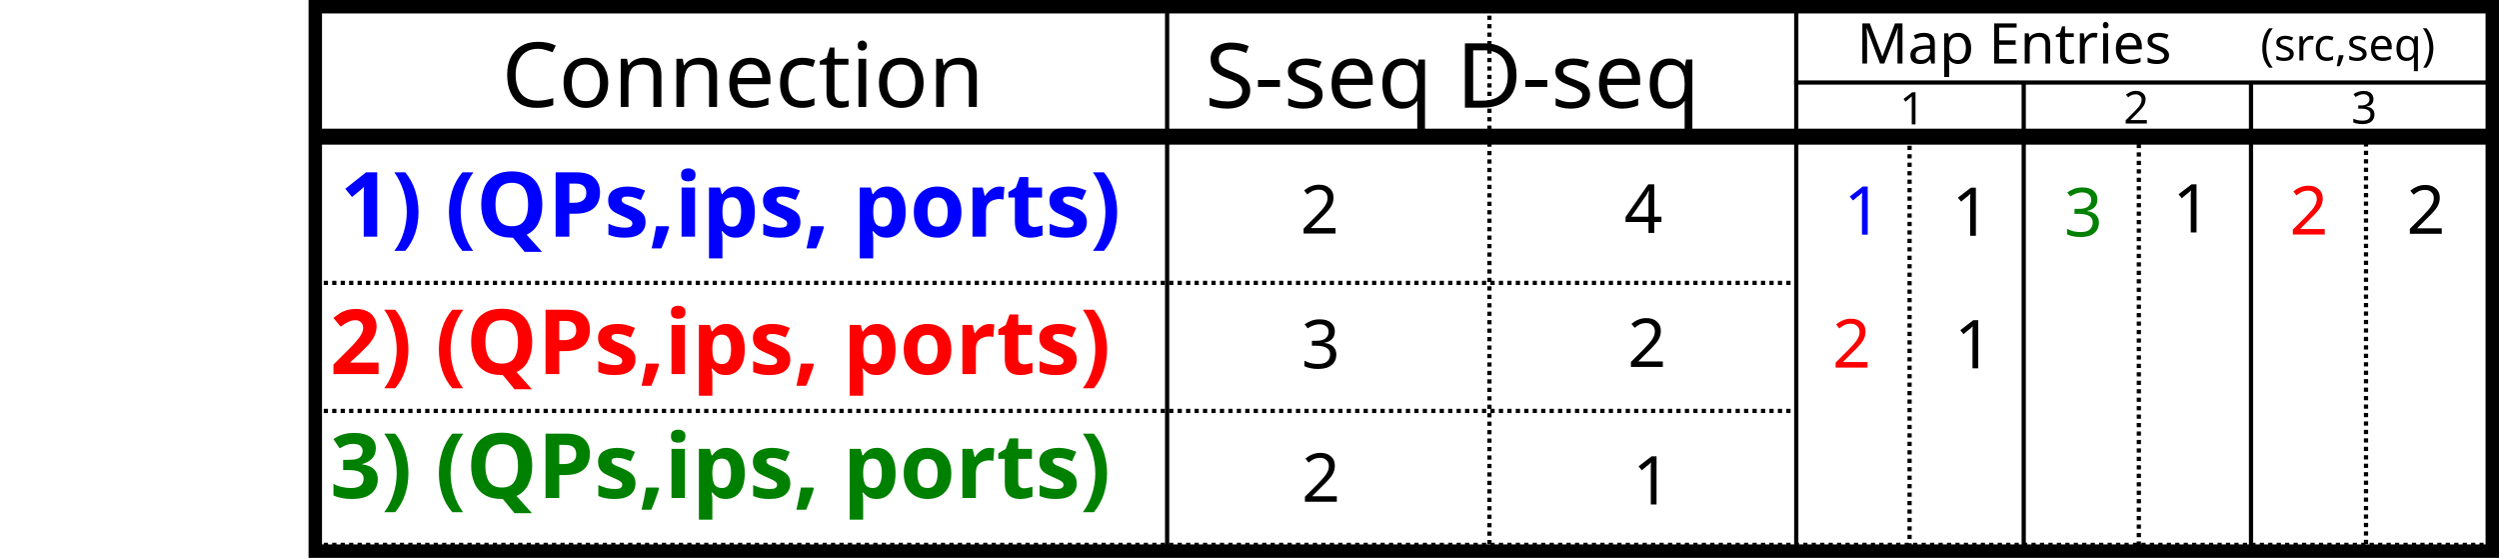
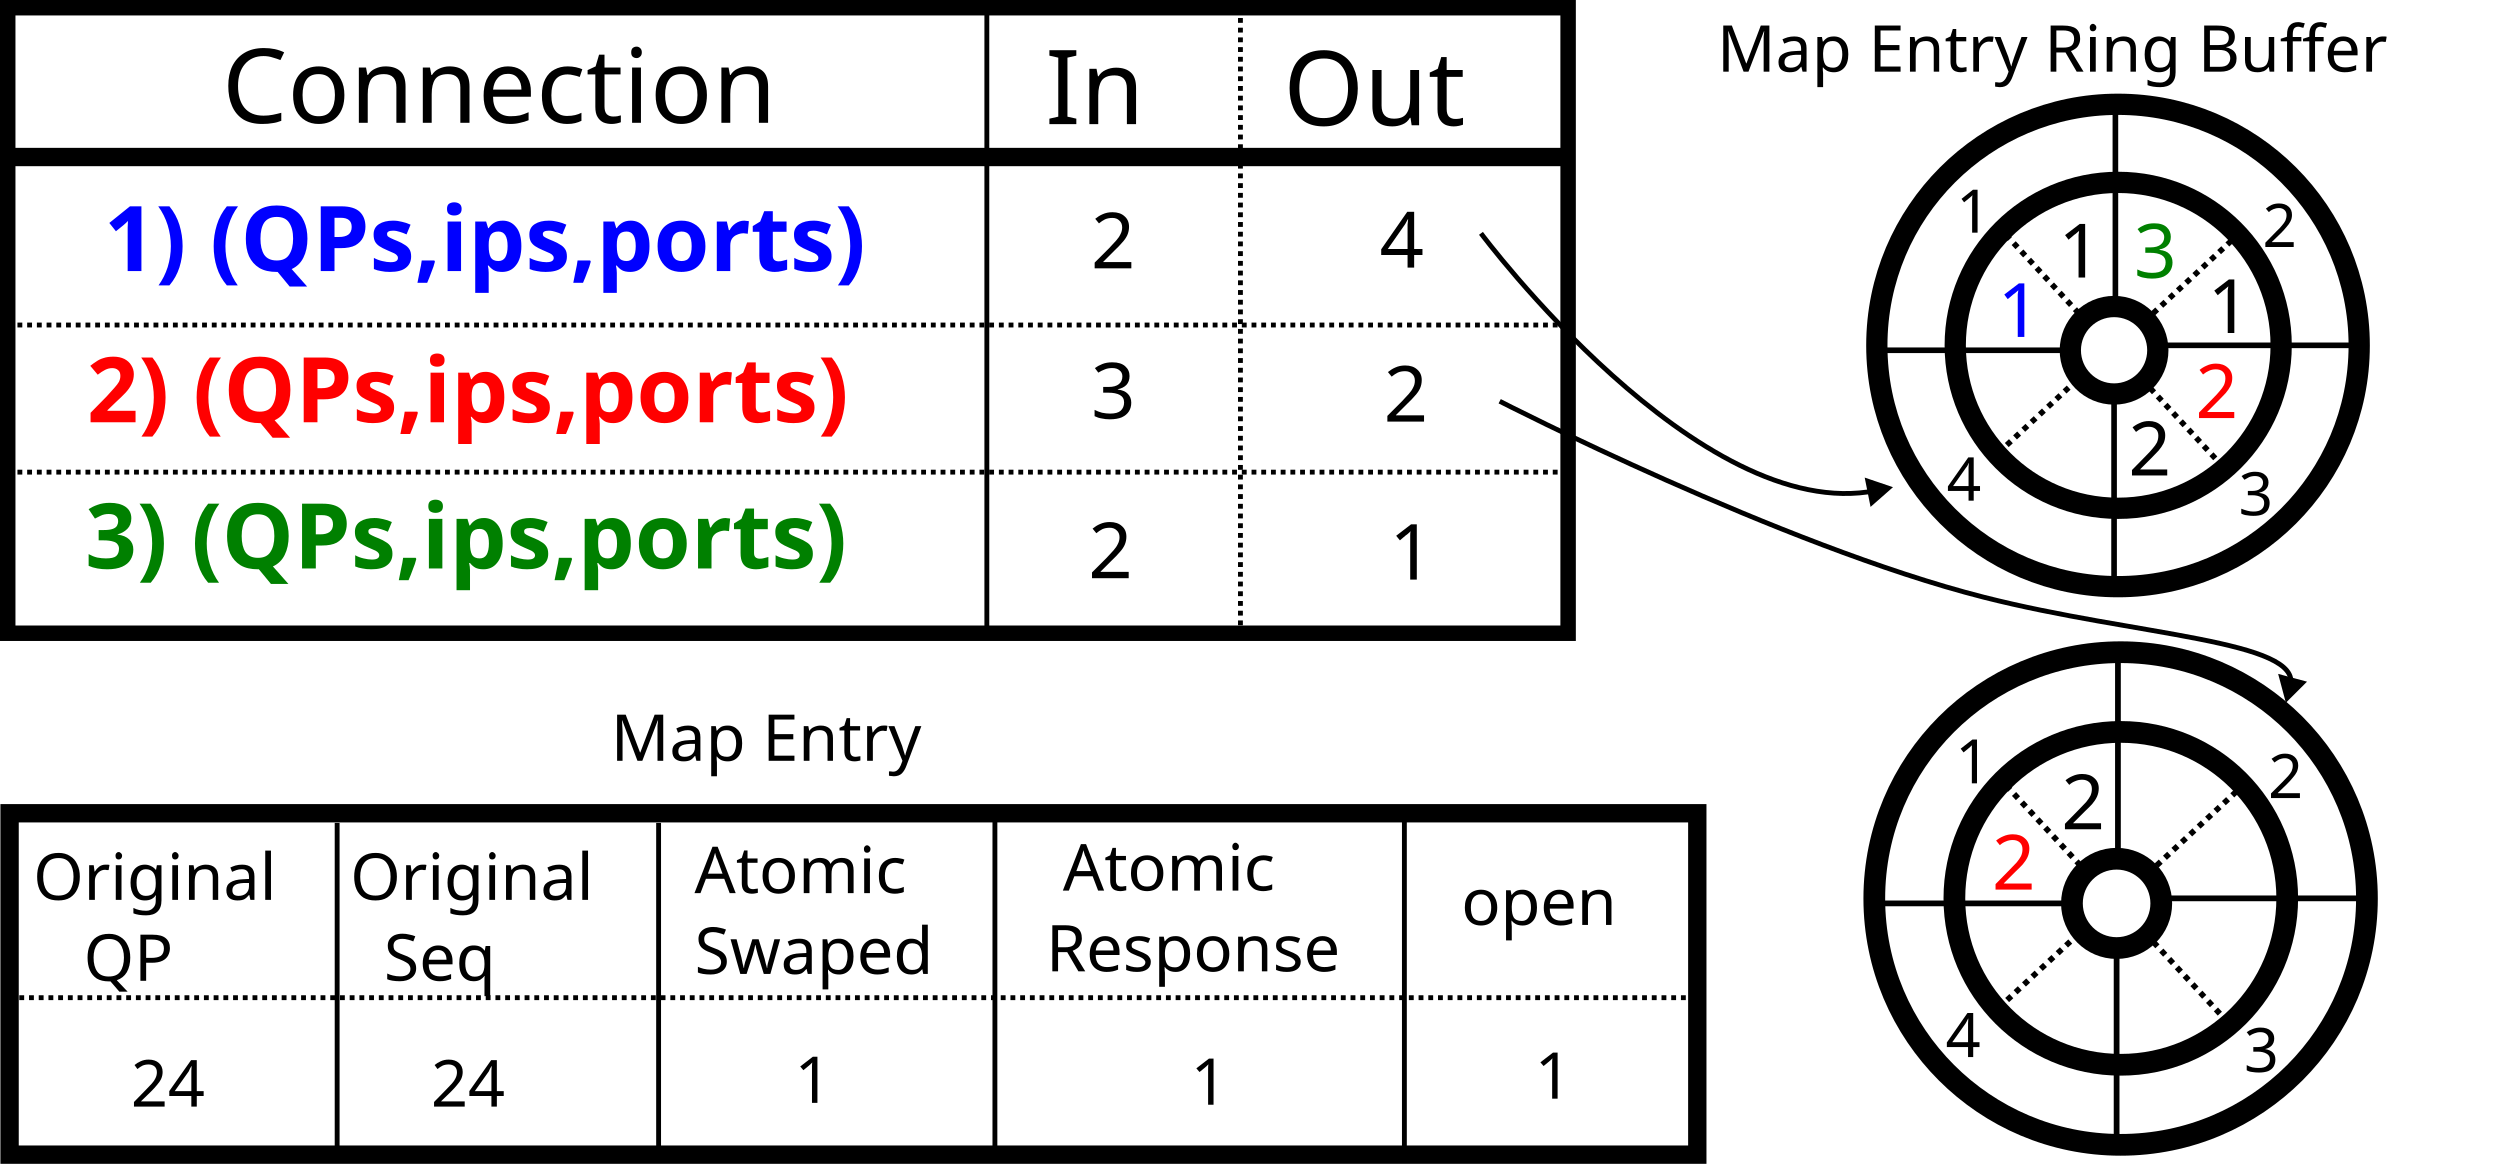
- <svg xmlns="http://www.w3.org/2000/svg" width="156.664mm" height="34.96mm" viewBox="0 0 156.664 34.96" version="1.1" id="svg4438">
-   <defs id="defs4435" />
-   <g id="layer1" transform="translate(-11.29499,-91.39477)">
-     <text xml:space="preserve" style="font-size:5.644px;line-height:1.25;font-family:Comfortaa;-inkscape-font-specification:Comfortaa;letter-spacing:0px;word-spacing:0.661px;stroke-width:0.265" x="32.614" y="106.229" id="text4719">
-       <tspan id="tspan4717" style="font-weight:bold;fill:#0000ff;stroke-width:0.265" x="32.614" y="106.229">1) (QPs,ips, ports) </tspan>
+ <svg xmlns="http://www.w3.org/2000/svg" width="136.356mm" height="63.477mm" viewBox="0 0 136.356 63.477" version="1.1" id="svg4438">
+   <defs id="defs4435">
+     <marker style="overflow:visible" id="TriangleStart" refX="0" refY="0" orient="auto-start-reverse" markerWidth="5.324" markerHeight="6.155" viewBox="0 0 5.324 6.155" preserveAspectRatio="xMidYMid">
+       <path transform="scale(0.5)" style="fill:context-stroke;fill-rule:evenodd;stroke:context-stroke;stroke-width:1pt" d="M 5.77,0 -2.88,5 V -5 Z" id="path135" />
+     </marker>
+     <marker style="overflow:visible" id="TriangleStart-7" refX="0" refY="0" orient="auto-start-reverse" markerWidth="5.324" markerHeight="6.155" viewBox="0 0 5.324 6.155" preserveAspectRatio="xMidYMid">
+       <path transform="scale(0.5)" style="fill:context-stroke;fill-rule:evenodd;stroke:context-stroke;stroke-width:1pt" d="M 5.77,0 -2.88,5 V -5 Z" id="path135-2" />
+     </marker>
+   </defs>
+   <g id="layer1" transform="translate(-30.63829,-91.39477)">
+     <text xml:space="preserve" style="font-size:4.939px;line-height:1.25;font-family:Comfortaa;-inkscape-font-specification:Comfortaa;letter-spacing:0px;word-spacing:0.661px;stroke-width:0.265" x="36.304" y="106.178" id="text4719">
+       <tspan id="tspan4717" style="font-weight:bold;font-size:4.939px;fill:#0000ff;stroke-width:0.265" x="36.304" y="106.178">1) (QPs,ips,ports) </tspan>
    </text>
-     <text xml:space="preserve" style="font-size:5.644px;line-height:1.25;font-family:Comfortaa;-inkscape-font-specification:Comfortaa;letter-spacing:0px;word-spacing:0.661px;stroke-width:0.265" x="31.979" y="114.833" id="text4719-7">
-       <tspan id="tspan4717-5" style="font-weight:bold;fill:#ff0000;stroke-width:0.265" x="31.979" y="114.833">2) (QPs,ips, ports) </tspan>
+     <text xml:space="preserve" style="font-size:4.939px;line-height:1.25;font-family:Comfortaa;-inkscape-font-specification:Comfortaa;letter-spacing:0px;word-spacing:0.661px;stroke-width:0.265" x="35.375" y="114.424" id="text4719-7">
+       <tspan id="tspan4717-5" style="font-weight:bold;font-size:4.939px;fill:#ff0000;stroke-width:0.265" x="35.375" y="114.424">2) (QPs,ips,ports) </tspan>
    </text>
-     <text xml:space="preserve" style="font-size:5.644px;line-height:1.25;font-family:Comfortaa;-inkscape-font-specification:Comfortaa;letter-spacing:0px;word-spacing:0.661px;stroke-width:0.265" x="31.979" y="122.604" id="text4719-7-3">
-       <tspan id="tspan4717-5-5" style="font-weight:bold;fill:#008000;stroke-width:0.265" x="31.979" y="122.604">3) (QPs,ips, ports) </tspan>
+     <text xml:space="preserve" style="font-size:4.939px;line-height:1.25;font-family:Comfortaa;-inkscape-font-specification:Comfortaa;letter-spacing:0px;word-spacing:0.661px;stroke-width:0.265" x="35.285" y="122.399" id="text4719-7-3">
+       <tspan id="tspan4717-5-5" style="font-weight:bold;font-size:4.939px;fill:#008000;stroke-width:0.265" x="35.285" y="122.399">3) (QPs,ips,ports) </tspan>
    </text>
    <text xml:space="preserve" style="font-size:5.644px;line-height:1.25;font-family:Comfortaa;-inkscape-font-specification:Comfortaa;letter-spacing:0px;word-spacing:0.661px;stroke-width:0.265" x="42.747" y="98.097" id="text4723-4">
      <tspan id="tspan4721-5" style="stroke-width:0.265" x="42.747" y="98.097">Connection</tspan>
    </text>
-     <text xml:space="preserve" style="font-size:5.644px;line-height:1.25;font-family:Comfortaa;-inkscape-font-specification:Comfortaa;letter-spacing:0px;word-spacing:0.661px;stroke-width:0.265" x="86.842" y="98.138" id="text4727">
-       <tspan id="tspan4725" style="stroke-width:0.265" x="86.842" y="98.138">S-seq D-seq</tspan>
+     <text xml:space="preserve" style="font-size:5.644px;line-height:1.25;font-family:Comfortaa;-inkscape-font-specification:Comfortaa;letter-spacing:0px;word-spacing:0.661px;stroke-width:0.265" x="86.187" y="98.163" id="text4727">
+       <tspan id="tspan4725" style="stroke-width:0.265" x="86.187" y="98.163"> In</tspan>
    </text>
-     <text xml:space="preserve" style="font-size:3.528px;line-height:1.25;font-family:Comfortaa;-inkscape-font-specification:Comfortaa;letter-spacing:0px;word-spacing:0.661px;stroke-width:0.265" x="127.705" y="95.376" id="text4731">
-       <tspan id="tspan4729" style="font-size:3.528px;stroke-width:0.265" x="127.705" y="95.376">Map Entries</tspan>
+     <text xml:space="preserve" style="font-size:5.644px;line-height:1.25;font-family:Comfortaa;-inkscape-font-specification:Comfortaa;letter-spacing:0px;word-spacing:0.661px;stroke-width:0.265" x="100.634" y="98.225" id="text4727-6">
+       <tspan id="tspan4725-1" style="stroke-width:0.265" x="100.634" y="98.225">Out</tspan>
    </text>
-     <text xml:space="preserve" style="font-size:4.233px;line-height:1.25;font-family:Comfortaa;-inkscape-font-specification:Comfortaa;letter-spacing:0px;word-spacing:0.661px;stroke-width:0.265" x="92.816" y="106.034" id="text4836-0">
-       <tspan id="tspan4834-6" style="font-size:4.233px;stroke-width:0.265" x="92.816" y="106.034">2</tspan>
+     <text xml:space="preserve" style="font-size:4.233px;line-height:1.25;font-family:Comfortaa;-inkscape-font-specification:Comfortaa;letter-spacing:0px;word-spacing:0.661px;stroke-width:0.265" x="90.142" y="106.034" id="text4836-0">
+       <tspan id="tspan4834-6" style="font-size:4.233px;stroke-width:0.265" x="90.142" y="106.034">2</tspan>
    </text>
-     <text xml:space="preserve" style="font-size:4.233px;line-height:1.25;font-family:Comfortaa;-inkscape-font-specification:Comfortaa;letter-spacing:0px;word-spacing:0.661px;stroke-width:0.265" x="92.9" y="122.839" id="text4836-0-7">
-       <tspan id="tspan4834-6-1" style="font-size:4.233px;stroke-width:0.265" x="92.9" y="122.839">2</tspan>
+     <text xml:space="preserve" style="font-size:4.233px;line-height:1.25;font-family:Comfortaa;-inkscape-font-specification:Comfortaa;letter-spacing:0px;word-spacing:0.661px;stroke-width:0.265" x="89.997" y="122.931" id="text4836-0-7">
+       <tspan id="tspan4834-6-1" style="font-size:4.233px;stroke-width:0.265" x="89.997" y="122.931">2</tspan>
    </text>
-     <text xml:space="preserve" style="font-size:4.233px;line-height:1.25;font-family:Comfortaa;-inkscape-font-specification:Comfortaa;letter-spacing:0px;word-spacing:0.661px;stroke-width:0.265" x="113.645" y="123.01" id="text4836-0-7-7">
-       <tspan id="tspan4834-6-1-2" style="font-size:4.233px;stroke-width:0.265" x="113.645" y="123.01">1</tspan>
+     <text xml:space="preserve" style="font-size:4.233px;line-height:1.25;font-family:Comfortaa;-inkscape-font-specification:Comfortaa;letter-spacing:0px;word-spacing:0.661px;stroke-width:0.265" x="106.413" y="123.01" id="text4836-0-7-7">
+       <tspan id="tspan4834-6-1-2" style="font-size:4.233px;stroke-width:0.265" x="106.413" y="123.01">1</tspan>
    </text>
-     <text xml:space="preserve" style="font-size:4.233px;line-height:1.25;font-family:Comfortaa;-inkscape-font-specification:Comfortaa;letter-spacing:0px;word-spacing:0.661px;stroke-width:0.265" x="92.881" y="114.469" id="text4836-0-5">
-       <tspan id="tspan4834-6-0" style="font-size:4.233px;stroke-width:0.265" x="92.881" y="114.469">3</tspan>
+     <text xml:space="preserve" style="font-size:4.233px;line-height:1.25;font-family:Comfortaa;-inkscape-font-specification:Comfortaa;letter-spacing:0px;word-spacing:0.661px;stroke-width:0.265" x="90.151" y="114.221" id="text4836-0-5">
+       <tspan id="tspan4834-6-0" style="font-size:4.233px;stroke-width:0.265" x="90.151" y="114.221">3</tspan>
    </text>
-     <text xml:space="preserve" style="font-size:4.233px;line-height:1.25;font-family:Comfortaa;-inkscape-font-specification:Comfortaa;letter-spacing:0px;word-spacing:0.661px;stroke-width:0.265" x="113.337" y="114.394" id="text4836-0-5-4">
-       <tspan id="tspan4834-6-0-8" style="font-size:4.233px;stroke-width:0.265" x="113.337" y="114.394">2</tspan>
+     <text xml:space="preserve" style="font-size:4.233px;line-height:1.25;font-family:Comfortaa;-inkscape-font-specification:Comfortaa;letter-spacing:0px;word-spacing:0.661px;stroke-width:0.265" x="106.106" y="114.394" id="text4836-0-5-4">
+       <tspan id="tspan4834-6-0-8" style="font-size:4.233px;stroke-width:0.265" x="106.106" y="114.394">2</tspan>
    </text>
-     <text xml:space="preserve" style="font-size:4.233px;line-height:1.25;font-family:Comfortaa;-inkscape-font-specification:Comfortaa;letter-spacing:0px;word-spacing:0.661px;stroke-width:0.265" x="126.881" y="106.098" id="text4836-0-6">
-       <tspan id="tspan4834-6-8" style="font-size:4.233px;fill:#0000ff;stroke-width:0.265" x="126.881" y="106.098">1</tspan>
+     <text xml:space="preserve" style="font-size:4.233px;line-height:1.25;font-family:Comfortaa;-inkscape-font-specification:Comfortaa;letter-spacing:0px;word-spacing:0.661px;stroke-width:0.265" x="105.88" y="105.989" id="text4873">
+       <tspan id="tspan4871" style="font-size:4.233px;stroke-width:0.265" x="105.88" y="105.989">4</tspan>
    </text>
-     <text xml:space="preserve" style="font-size:4.233px;line-height:1.25;font-family:Comfortaa;-inkscape-font-specification:Comfortaa;letter-spacing:0px;word-spacing:0.661px;stroke-width:0.265" x="133.665" y="106.168" id="text4836-0-6-8">
-       <tspan id="tspan4834-6-8-4" style="font-size:4.233px;stroke-width:0.265" x="133.665" y="106.168">1</tspan>
+     <rect style="fill:none;fill-opacity:0.302;stroke:#000000;stroke-width:0.843;stroke-dasharray:none;stroke-dashoffset:0" id="rect5267" width="85.107" height="34.117" x="31.06" y="91.816" />
+     <path style="fill:none;stroke:#000000;stroke-width:1;stroke-linecap:butt;stroke-linejoin:miter;stroke-dasharray:none;stroke-opacity:1" d="M 31.06,99.959 H 116.075" id="path5269" />
+     <path style="fill:none;stroke:#000000;stroke-width:0.265px;stroke-linecap:butt;stroke-linejoin:miter;stroke-opacity:1" d="M 84.463,91.845 V 125.907" id="path5273" />
+     <path style="fill:none;stroke:#000000;stroke-width:0.265px;stroke-linecap:butt;stroke-linejoin:miter;stroke-opacity:1" d="M 116.041,91.845 V 125.998" id="path5275" />
+     <path style="fill:none;stroke:#000000;stroke-width:0.265px;stroke-linecap:butt;stroke-linejoin:miter;stroke-dasharray:0.265, 0.265;stroke-dashoffset:0;stroke-opacity:1" d="M 98.295,91.845 V 125.949" id="path5277" />
+     <text xml:space="preserve" style="font-size:3.274px;line-height:1.25;font-family:Comfortaa;-inkscape-font-specification:Comfortaa;letter-spacing:0px;word-spacing:0.767px;stroke-width:0.307" x="137.328" y="104.087" id="text5378-6">
+       <tspan id="tspan5376-0" style="font-size:3.274px;stroke-width:0.307" x="137.328" y="104.087">1</tspan>
    </text>
-     <text xml:space="preserve" style="font-size:4.233px;line-height:1.25;font-family:Comfortaa;-inkscape-font-specification:Comfortaa;letter-spacing:0px;word-spacing:0.661px;stroke-width:0.265" x="133.814" y="114.474" id="text4836-0-6-8-4">
-       <tspan id="tspan4834-6-8-4-9" style="font-size:4.233px;stroke-width:0.265" x="133.814" y="114.474">1</tspan>
+     <text xml:space="preserve" style="font-size:3.274px;line-height:1.25;font-family:Comfortaa;-inkscape-font-specification:Comfortaa;letter-spacing:0px;word-spacing:0.767px;stroke-width:0.307" x="152.741" y="119.501" id="text5378-5-6">
+       <tspan id="tspan5376-4-2" style="font-size:3.274px;stroke-width:0.307" x="152.741" y="119.501">3</tspan>
    </text>
-     <text xml:space="preserve" style="font-size:4.233px;line-height:1.25;font-family:Comfortaa;-inkscape-font-specification:Comfortaa;letter-spacing:0px;word-spacing:0.661px;stroke-width:0.265" x="140.693" y="106.204" id="text4836-0-6-8-3">
-       <tspan id="tspan4834-6-8-4-1" style="font-size:4.233px;fill:#008000;stroke-width:0.265" x="140.693" y="106.204">3</tspan>
+     <text xml:space="preserve" style="font-size:3.274px;line-height:1.25;font-family:Comfortaa;-inkscape-font-specification:Comfortaa;letter-spacing:0px;word-spacing:0.767px;stroke-width:0.307" x="136.82" y="118.704" id="text5378-5-6-8">
+       <tspan id="tspan5376-4-2-9" style="font-size:3.274px;stroke-width:0.307" x="136.82" y="118.704">4</tspan>
    </text>
-     <text xml:space="preserve" style="font-size:4.233px;line-height:1.25;font-family:Comfortaa;-inkscape-font-specification:Comfortaa;letter-spacing:0px;word-spacing:0.661px;stroke-width:0.265" x="147.498" y="105.964" id="text4836-0-6-8-3-4">
-       <tspan id="tspan4834-6-8-4-1-9" style="font-size:4.233px;stroke-width:0.265" x="147.498" y="105.964">1</tspan>
-     </text>
-     <text xml:space="preserve" style="font-size:4.233px;line-height:1.25;font-family:Comfortaa;-inkscape-font-specification:Comfortaa;letter-spacing:0px;word-spacing:0.661px;stroke-width:0.265" x="154.831" y="106.096" id="text4836-0-6-8-3-4-2">
-       <tspan id="tspan4834-6-8-4-1-9-0" style="font-size:4.233px;fill:#ff0000;stroke-width:0.265" x="154.831" y="106.096">2</tspan>
-     </text>
-     <text xml:space="preserve" style="font-size:4.233px;line-height:1.25;font-family:Comfortaa;-inkscape-font-specification:Comfortaa;letter-spacing:0px;word-spacing:0.661px;stroke-width:0.265" x="126.169" y="114.426" id="text4836-0-6-8-3-4-2-9">
-       <tspan id="tspan4834-6-8-4-1-9-0-2" style="font-size:4.233px;fill:#ff0000;stroke-width:0.265" x="126.169" y="114.426">2</tspan>
-     </text>
-     <text xml:space="preserve" style="font-size:4.233px;line-height:1.25;font-family:Comfortaa;-inkscape-font-specification:Comfortaa;letter-spacing:0px;word-spacing:0.661px;stroke-width:0.265" x="162.167" y="106.043" id="text4836-0-6-8-3-4-2-6">
-       <tspan id="tspan4834-6-8-4-1-9-0-8" style="font-size:4.233px;stroke-width:0.265" x="162.167" y="106.043">2</tspan>
-     </text>
-     <text xml:space="preserve" style="font-size:4.233px;line-height:1.25;font-family:Comfortaa;-inkscape-font-specification:Comfortaa;letter-spacing:0px;word-spacing:0.661px;stroke-width:0.265" x="113.111" y="105.989" id="text4873">
-       <tspan id="tspan4871" style="font-size:4.233px;stroke-width:0.265" x="113.111" y="105.989">4</tspan>
-     </text>
-     <rect style="fill:none;fill-opacity:0.302;stroke:#000000;stroke-width:0.843;stroke-dasharray:none;stroke-dashoffset:0" id="rect5267" width="136.478" height="34.117" x="31.06" y="91.816" />
-     <path style="fill:none;stroke:#000000;stroke-width:1;stroke-linecap:butt;stroke-linejoin:miter;stroke-dasharray:none;stroke-opacity:1" d="m 31.06,99.959 136.486,0" id="path5269" />
-     <path style="fill:none;stroke:#000000;stroke-width:0.265px;stroke-linecap:butt;stroke-linejoin:miter;stroke-opacity:1" d="M 84.463,91.845 V 125.907" id="path5273" />
-     <path style="fill:none;stroke:#000000;stroke-width:0.265px;stroke-linecap:butt;stroke-linejoin:miter;stroke-opacity:1" d="M 123.904,91.845 V 125.998" id="path5275" />
-     <path style="fill:none;stroke:#000000;stroke-width:0.265px;stroke-linecap:butt;stroke-linejoin:miter;stroke-dasharray:0.265, 0.265;stroke-dashoffset:0;stroke-opacity:1" d="M 104.668,91.845 V 125.949" id="path5277" />
-     <path style="fill:none;stroke:#000000;stroke-width:0.265px;stroke-linecap:butt;stroke-linejoin:miter;stroke-opacity:1" d="m 123.772,96.566 h 43.661" id="path5279" />
-     <path style="fill:none;stroke:#000000;stroke-width:0.265px;stroke-linecap:butt;stroke-linejoin:miter;stroke-opacity:1" d="M 138.163,96.566 V 125.597" id="path5281" />
-     <path style="fill:none;stroke:#000000;stroke-width:0.265px;stroke-linecap:butt;stroke-linejoin:miter;stroke-dasharray:0.265, 0.265;stroke-dashoffset:0;stroke-opacity:1" d="M 131.007,99.999 V 125.84" id="path5281-7" />
-     <path style="fill:none;stroke:#000000;stroke-width:0.265px;stroke-linecap:butt;stroke-linejoin:miter;stroke-dasharray:0.265, 0.265;stroke-dashoffset:0;stroke-opacity:1" d="M 145.38,99.882 V 125.973" id="path5281-7-4" />
-     <path style="fill:none;stroke:#000000;stroke-width:0.265px;stroke-linecap:butt;stroke-linejoin:miter;stroke-dasharray:0.265, 0.265;stroke-dashoffset:0;stroke-opacity:1" d="M 159.622,99.783 V 125.891" id="path5281-7-4-5" />
-     <path style="fill:none;stroke:#000000;stroke-width:0.265px;stroke-linecap:butt;stroke-linejoin:miter;stroke-opacity:1" d="M 152.413,96.566 V 125.711" id="path5281-2" />
-     <path style="fill:none;stroke:#000000;stroke-width:0.265px;stroke-linecap:butt;stroke-linejoin:miter;stroke-opacity:1" d="M 167.393,96.566 V 125.923" id="path5281-0-1" />
-     <text xml:space="preserve" style="font-size:2.822px;line-height:1.25;font-family:Comfortaa;-inkscape-font-specification:Comfortaa;letter-spacing:0px;word-spacing:0.661px;stroke-width:0.265" x="130.377" y="99.192" id="text5378">
-       <tspan id="tspan5376" style="font-size:2.822px;stroke-width:0.265" x="130.377" y="99.192">1</tspan>
-     </text>
-     <text xml:space="preserve" style="font-size:2.822px;line-height:1.25;font-family:Comfortaa;-inkscape-font-specification:Comfortaa;letter-spacing:0px;word-spacing:0.661px;stroke-width:0.265" x="144.415" y="99.137" id="text5378-5">
-       <tspan id="tspan5376-4" style="font-size:2.822px;stroke-width:0.265" x="144.415" y="99.137">2</tspan>
-     </text>
-     <text xml:space="preserve" style="font-size:2.822px;line-height:1.25;font-family:Comfortaa;-inkscape-font-specification:Comfortaa;letter-spacing:0px;word-spacing:0.661px;stroke-width:0.265" x="158.698" y="99.142" id="text5378-5-7">
-       <tspan id="tspan5376-4-6" style="font-size:2.822px;stroke-width:0.265" x="158.698" y="99.142">3</tspan>
+     <text xml:space="preserve" style="font-size:3.274px;line-height:1.25;font-family:Comfortaa;-inkscape-font-specification:Comfortaa;letter-spacing:0px;word-spacing:0.767px;stroke-width:0.307" x="154.04" y="104.869" id="text5378-5-6-2">
+       <tspan id="tspan5376-4-2-2" style="font-size:3.274px;stroke-width:0.307" x="154.04" y="104.869">2</tspan>
    </text>
    <text xml:space="preserve" style="font-size:3.528px;line-height:1.25;font-family:Comfortaa;-inkscape-font-specification:Comfortaa;letter-spacing:0px;word-spacing:0.661px;stroke-width:0.265" x="144.243" y="98.631" id="text5415">
      <tspan id="tspan5413" style="stroke-width:0.265" x="144.243" y="98.631" />
    </text>
-     <path style="fill:none;stroke:#000000;stroke-width:0.265px;stroke-linecap:butt;stroke-linejoin:miter;stroke-dasharray:0.265, 0.265;stroke-dashoffset:0;stroke-opacity:1" d="m 31.06,109.122 92.844,0" id="path5599" />
-     <path style="fill:none;stroke:#000000;stroke-width:0.265px;stroke-linecap:butt;stroke-linejoin:miter;stroke-dasharray:0.265, 0.265;stroke-dashoffset:0;stroke-opacity:1" d="m 31.06,117.146 92.844,0" id="path5599-2" />
-     <path style="fill:none;stroke:#000000;stroke-width:0.265px;stroke-linecap:butt;stroke-linejoin:miter;stroke-dasharray:0.265, 0.265;stroke-dashoffset:0;stroke-opacity:1" d="M 31.06,125.539 H 166.994" id="path5599-2-5" />
-     <text xml:space="preserve" style="font-size:2.822px;line-height:1.25;font-family:Comfortaa;-inkscape-font-specification:Comfortaa;letter-spacing:0px;word-spacing:0.661px;stroke-width:0.265" x="153.012" y="95.185" id="text6218">
-       <tspan id="tspan6216" style="font-size:2.822px;stroke-width:0.265" x="153.012" y="95.185">(src,seq)</tspan>
+     <path style="fill:none;stroke:#000000;stroke-width:0.265px;stroke-linecap:butt;stroke-linejoin:miter;stroke-dasharray:0.265, 0.265;stroke-dashoffset:0;stroke-opacity:1" d="M 31.06,109.122 H 115.945" id="path5599" />
+     <path style="fill:none;stroke:#000000;stroke-width:0.265px;stroke-linecap:butt;stroke-linejoin:miter;stroke-dasharray:0.265, 0.265;stroke-dashoffset:0;stroke-opacity:1" d="M 31.06,117.146 H 115.867" id="path5599-2" />
+     <circle style="fill:none;fill-opacity:0.302;stroke:#000000;stroke-width:1.16;stroke-dasharray:none" id="path824" cx="146.17" cy="110.23" r="8.888" />
+     <circle style="fill:none;fill-opacity:0.302;stroke:#000000;stroke-width:1.16;stroke-dasharray:none" id="path824-5" cx="146.16" cy="110.238" r="13.155" />
+     <circle style="fill:none;fill-opacity:0.302;stroke:#000000;stroke-width:1.16;stroke-dasharray:none" id="path824-6" cx="145.945" cy="110.499" r="2.386" />
+     <path style="fill:none;stroke:#000000;stroke-width:0.307px;stroke-linecap:butt;stroke-linejoin:miter;stroke-opacity:1" d="M 146.017,97.418 V 108.124" id="path2278" />
+     <path style="fill:none;stroke:#000000;stroke-width:0.307px;stroke-linecap:butt;stroke-linejoin:miter;stroke-dasharray:0.307, 0.307;stroke-dashoffset:0;stroke-opacity:1" d="m 140.052,104.206 4.347,4.687" id="path2278-5" />
+     <path style="fill:none;stroke:#000000;stroke-width:0.307px;stroke-linecap:butt;stroke-linejoin:miter;stroke-dasharray:0.307, 0.307;stroke-dashoffset:0;stroke-opacity:1" d="m 147.915,112.568 4.347,4.687" id="path2278-5-4" />
+     <path style="fill:none;stroke:#000000;stroke-width:0.307px;stroke-linecap:butt;stroke-linejoin:miter;stroke-dasharray:0.307, 0.307;stroke-dashoffset:0;stroke-opacity:1" d="m 152.348,104.52 -4.687,4.347" id="path2278-5-4-7" />
+     <path style="fill:none;stroke:#000000;stroke-width:0.307px;stroke-linecap:butt;stroke-linejoin:miter;stroke-dasharray:0.307, 0.307;stroke-dashoffset:0;stroke-opacity:1" d="m 144.369,111.702 -4.687,4.347" id="path2278-5-4-7-6" />
+     <path style="fill:none;stroke:#000000;stroke-width:0.307px;stroke-linecap:butt;stroke-linejoin:miter;stroke-opacity:1" d="m 145.945,112.867 v 9.96" id="path2278-9" />
+     <path style="fill:none;stroke:#000000;stroke-width:0.307px;stroke-linecap:butt;stroke-linejoin:miter;stroke-opacity:1" d="M 143.559,110.499 H 133.52" id="path2278-9-1" />
+     <path style="fill:none;stroke:#000000;stroke-width:0.307px;stroke-linecap:butt;stroke-linejoin:miter;stroke-opacity:1" d="M 158.835,110.23 H 148.308" id="path2278-9-1-2" />
+     <rect style="fill:none;fill-opacity:0.302;stroke:#000000;stroke-width:1;stroke-dasharray:none;stroke-dashoffset:0" id="rect2903" width="92.052" height="18.62" x="31.161" y="135.752" />
+     <text xml:space="preserve" style="font-size:3.528px;line-height:1.25;font-family:Comfortaa;-inkscape-font-specification:Comfortaa;letter-spacing:0px;word-spacing:0.661px;stroke-width:0.265" x="32.447" y="140.478" id="text2907">
+       <tspan id="tspan2905" style="stroke-width:0.265" x="32.447" y="140.478">Original </tspan>
+       <tspan style="stroke-width:0.265" x="32.447" y="144.888" id="tspan2915">   QP</tspan>
+       <tspan style="stroke-width:0.265" x="32.447" y="149.297" id="tspan2909" />
    </text>
+     <text xml:space="preserve" style="font-size:3.528px;line-height:1.25;font-family:Comfortaa;-inkscape-font-specification:Comfortaa;letter-spacing:0px;word-spacing:0.661px;stroke-width:0.265" x="68.514" y="140.108" id="text2913">
+       <tspan style="stroke-width:0.265" x="68.514" y="140.108" id="tspan2917">Atomic</tspan>
+       <tspan style="stroke-width:0.265" x="68.514" y="144.518" id="tspan2960">Swaped</tspan>
+     </text>
+     <text xml:space="preserve" style="font-size:3.528px;line-height:1.25;font-family:Comfortaa;-inkscape-font-specification:Comfortaa;letter-spacing:0px;word-spacing:0.661px;stroke-width:0.265" x="87.693" y="139.969" id="text2913-1">
+       <tspan style="stroke-width:0.265" x="87.693" y="139.969" id="tspan2917-9"> Atomic</tspan>
+       <tspan style="stroke-width:0.265" x="87.693" y="144.378" id="tspan2960-4">Response</tspan>
+     </text>
+     <text xml:space="preserve" style="font-size:3.528px;line-height:1.25;font-family:Comfortaa;-inkscape-font-specification:Comfortaa;letter-spacing:0px;word-spacing:0.661px;stroke-width:0.265" x="110.346" y="141.843" id="text2913-1-7">
+       <tspan style="stroke-width:0.265" x="110.346" y="141.843" id="tspan2960-4-4">open</tspan>
+     </text>
+     <text xml:space="preserve" style="font-size:3.528px;line-height:1.25;font-family:Comfortaa;-inkscape-font-specification:Comfortaa;letter-spacing:0px;word-spacing:0.661px;stroke-width:0.265" x="49.739" y="140.475" id="text2913-2">
+       <tspan id="tspan2911-9" style="stroke-width:0.265" x="49.739" y="140.475">Original</tspan>
+       <tspan style="stroke-width:0.265" x="49.739" y="144.885" id="tspan2917-3">  Seq</tspan>
+     </text>
+     <path style="fill:none;stroke:#000000;stroke-width:0.265px;stroke-linecap:butt;stroke-linejoin:miter;stroke-dasharray:0.265, 0.265;stroke-dashoffset:0;stroke-opacity:1" d="M 31.161,145.811 H 123.213" id="path3097" />
+     <text xml:space="preserve" style="font-size:3.528px;line-height:1.25;font-family:Comfortaa;-inkscape-font-specification:Comfortaa;letter-spacing:0px;word-spacing:0.661px;stroke-width:0.265" x="37.774" y="151.751" id="text3827">
+       <tspan id="tspan3825" style="stroke-width:0.265" x="37.774" y="151.751">24</tspan>
+     </text>
+     <text xml:space="preserve" style="font-size:3.528px;line-height:1.25;font-family:Comfortaa;-inkscape-font-specification:Comfortaa;letter-spacing:0px;word-spacing:0.661px;stroke-width:0.265" x="54.142" y="151.751" id="text3827-0">
+       <tspan id="tspan3825-3" style="stroke-width:0.265" x="54.142" y="151.751">24</tspan>
+     </text>
+     <text xml:space="preserve" style="font-size:3.528px;line-height:1.25;font-family:Comfortaa;-inkscape-font-specification:Comfortaa;letter-spacing:0px;word-spacing:0.661px;stroke-width:0.265" x="73.972" y="151.543" id="text3827-0-6">
+       <tspan id="tspan3825-3-1" style="stroke-width:0.265" x="73.972" y="151.543">1</tspan>
+     </text>
+     <text xml:space="preserve" style="font-size:3.528px;line-height:1.25;font-family:Comfortaa;-inkscape-font-specification:Comfortaa;letter-spacing:0px;word-spacing:0.661px;stroke-width:0.265" x="95.579" y="151.651" id="text3827-0-6-0">
+       <tspan id="tspan3825-3-1-6" style="stroke-width:0.265" x="95.579" y="151.651">1</tspan>
+     </text>
+     <text xml:space="preserve" style="font-size:3.528px;line-height:1.25;font-family:Comfortaa;-inkscape-font-specification:Comfortaa;letter-spacing:0px;word-spacing:0.661px;stroke-width:0.265" x="114.343" y="151.323" id="text3827-0-6-0-3">
+       <tspan id="tspan3825-3-1-6-2" style="stroke-width:0.265" x="114.343" y="151.323">1</tspan>
+     </text>
+     <path style="fill:none;stroke:#000000;stroke-width:0.265px;stroke-linecap:butt;stroke-linejoin:miter;stroke-opacity:1" d="m 49.027,136.277 v 18.095" id="path3961" />
+     <path style="fill:none;stroke:#000000;stroke-width:0.265px;stroke-linecap:butt;stroke-linejoin:miter;stroke-opacity:1" d="m 66.56,136.277 v 18.095" id="path3961-0" />
+     <path style="fill:none;stroke:#000000;stroke-width:0.265px;stroke-linecap:butt;stroke-linejoin:miter;stroke-opacity:1" d="m 84.903,136.045 v 18.095" id="path3961-0-6" />
+     <path style="fill:none;stroke:#000000;stroke-width:0.265px;stroke-linecap:butt;stroke-linejoin:miter;stroke-opacity:1" d="M 107.237,136.058 V 154.153" id="path3961-0-6-1" />
+     <text xml:space="preserve" style="font-size:3.528px;line-height:1.25;font-family:Comfortaa;-inkscape-font-specification:Comfortaa;letter-spacing:0px;word-spacing:0.661px;stroke-width:0.265" x="63.954" y="132.893" id="text4046">
+       <tspan id="tspan4044" style="stroke-width:0.265" x="63.954" y="132.893">Map Entry</tspan>
+     </text>
+     <text xml:space="preserve" style="font-size:4.092px;line-height:1.25;font-family:Comfortaa;-inkscape-font-specification:Comfortaa;letter-spacing:0px;word-spacing:0.767px;stroke-width:0.307" x="139.598" y="109.772" id="text4836-0-6-5">
+       <tspan id="tspan4834-6-8-6" style="font-size:4.092px;fill:#0000ff;stroke-width:0.307" x="139.598" y="109.772">1</tspan>
+     </text>
+     <text xml:space="preserve" style="font-size:4.092px;line-height:1.25;font-family:Comfortaa;-inkscape-font-specification:Comfortaa;letter-spacing:0px;word-spacing:0.767px;stroke-width:0.307" x="142.914" y="106.529" id="text4836-0-6-8-9">
+       <tspan id="tspan4834-6-8-4-3" style="font-size:4.092px;stroke-width:0.307" x="142.914" y="106.529">1</tspan>
+     </text>
+     <text xml:space="preserve" style="font-size:4.092px;line-height:1.25;font-family:Comfortaa;-inkscape-font-specification:Comfortaa;letter-spacing:0px;word-spacing:0.767px;stroke-width:0.307" x="147.023" y="106.541" id="text4836-0-6-8-3-7">
+       <tspan id="tspan4834-6-8-4-1-4" style="font-size:4.092px;fill:#008000;stroke-width:0.307" x="147.023" y="106.541">3</tspan>
+     </text>
+     <text xml:space="preserve" style="font-size:4.092px;line-height:1.25;font-family:Comfortaa;-inkscape-font-specification:Comfortaa;letter-spacing:0px;word-spacing:0.767px;stroke-width:0.307" x="151.052" y="109.558" id="text4836-0-6-8-3-4-5">
+       <tspan id="tspan4834-6-8-4-1-9-2" style="font-size:4.092px;stroke-width:0.307" x="151.052" y="109.558">1</tspan>
+     </text>
+     <text xml:space="preserve" style="font-size:4.092px;line-height:1.25;font-family:Comfortaa;-inkscape-font-specification:Comfortaa;letter-spacing:0px;word-spacing:0.767px;stroke-width:0.307" x="150.376" y="114.195" id="text4836-0-6-8-3-4-2-5">
+       <tspan id="tspan4834-6-8-4-1-9-0-4" style="font-size:4.092px;fill:#ff0000;stroke-width:0.307" x="150.376" y="114.195">2</tspan>
+     </text>
+     <text xml:space="preserve" style="font-size:4.092px;line-height:1.25;font-family:Comfortaa;-inkscape-font-specification:Comfortaa;letter-spacing:0px;word-spacing:0.767px;stroke-width:0.307" x="146.719" y="117.326" id="text4836-0-6-8-3-4-2-6-7">
+       <tspan id="tspan4834-6-8-4-1-9-0-8-4" style="font-size:4.092px;stroke-width:0.307" x="146.719" y="117.326">2</tspan>
+     </text>
+     <text xml:space="preserve" style="font-size:3.343px;line-height:1.25;font-family:Comfortaa;-inkscape-font-specification:Comfortaa;letter-spacing:0px;word-spacing:0.784px;stroke-width:0.313" x="137.282" y="134.119" id="text5378-6-4">
+       <tspan id="tspan5376-0-3" style="font-size:3.343px;stroke-width:0.313" x="137.282" y="134.119">1</tspan>
+     </text>
+     <text xml:space="preserve" style="font-size:3.343px;line-height:1.25;font-family:Comfortaa;-inkscape-font-specification:Comfortaa;letter-spacing:0px;word-spacing:0.784px;stroke-width:0.313" x="153.023" y="149.861" id="text5378-5-6-0">
+       <tspan id="tspan5376-4-2-7" style="font-size:3.343px;stroke-width:0.313" x="153.023" y="149.861">3</tspan>
+     </text>
+     <text xml:space="preserve" style="font-size:3.343px;line-height:1.25;font-family:Comfortaa;-inkscape-font-specification:Comfortaa;letter-spacing:0px;word-spacing:0.784px;stroke-width:0.313" x="136.763" y="149.048" id="text5378-5-6-8-8">
+       <tspan id="tspan5376-4-2-9-6" style="font-size:3.343px;stroke-width:0.313" x="136.763" y="149.048">4</tspan>
+     </text>
+     <text xml:space="preserve" style="font-size:3.343px;line-height:1.25;font-family:Comfortaa;-inkscape-font-specification:Comfortaa;letter-spacing:0px;word-spacing:0.784px;stroke-width:0.313" x="154.349" y="134.919" id="text5378-5-6-2-8">
+       <tspan id="tspan5376-4-2-2-8" style="font-size:3.343px;stroke-width:0.313" x="154.349" y="134.919">2</tspan>
+     </text>
+     <circle style="fill:none;fill-opacity:0.302;stroke:#000000;stroke-width:1.185;stroke-dasharray:none" id="path824-4" cx="146.312" cy="140.393" r="9.077" />
+     <circle style="fill:none;fill-opacity:0.302;stroke:#000000;stroke-width:1.185;stroke-dasharray:none" id="path824-5-3" cx="146.302" cy="140.402" r="13.435" />
+     <circle style="fill:none;fill-opacity:0.302;stroke:#000000;stroke-width:1.185;stroke-dasharray:none" id="path824-6-1" cx="146.083" cy="140.668" r="2.436" />
+     <path style="fill:none;stroke:#000000;stroke-width:0.313px;stroke-linecap:butt;stroke-linejoin:miter;stroke-opacity:1" d="M 146.156,127.309 V 138.242" id="path2278-4" />
+     <path style="fill:none;stroke:#000000;stroke-width:0.313px;stroke-linecap:butt;stroke-linejoin:miter;stroke-dasharray:0.313, 0.313;stroke-dashoffset:0;stroke-opacity:1" d="m 140.064,134.241 4.439,4.787" id="path2278-5-9" />
+     <path style="fill:none;stroke:#000000;stroke-width:0.313px;stroke-linecap:butt;stroke-linejoin:miter;stroke-dasharray:0.313, 0.313;stroke-dashoffset:0;stroke-opacity:1" d="m 148.095,142.78 4.439,4.787" id="path2278-5-4-2" />
+     <path style="fill:none;stroke:#000000;stroke-width:0.313px;stroke-linecap:butt;stroke-linejoin:miter;stroke-dasharray:0.313, 0.313;stroke-dashoffset:0;stroke-opacity:1" d="m 152.621,134.561 -4.787,4.439" id="path2278-5-4-7-0" />
+     <path style="fill:none;stroke:#000000;stroke-width:0.313px;stroke-linecap:butt;stroke-linejoin:miter;stroke-dasharray:0.313, 0.313;stroke-dashoffset:0;stroke-opacity:1" d="m 144.473,141.896 -4.787,4.439" id="path2278-5-4-7-6-6" />
+     <path style="fill:none;stroke:#000000;stroke-width:0.313px;stroke-linecap:butt;stroke-linejoin:miter;stroke-opacity:1" d="m 146.083,143.086 v 10.172" id="path2278-9-8" />
+     <path style="fill:none;stroke:#000000;stroke-width:0.313px;stroke-linecap:butt;stroke-linejoin:miter;stroke-opacity:1" d="M 143.646,140.668 H 133.393" id="path2278-9-1-9" />
+     <path style="fill:none;stroke:#000000;stroke-width:0.313px;stroke-linecap:butt;stroke-linejoin:miter;stroke-opacity:1" d="M 159.246,140.393 H 148.495" id="path2278-9-1-2-2" />
+     <text xml:space="preserve" style="font-size:4.179px;line-height:1.25;font-family:Comfortaa;-inkscape-font-specification:Comfortaa;letter-spacing:0px;word-spacing:0.784px;stroke-width:0.313" x="139.276" y="139.917" id="text4836-0-6-8-3-4-2-5-7">
+       <tspan id="tspan4834-6-8-4-1-9-0-4-1" style="font-size:4.179px;fill:#ff0000;stroke-width:0.313" x="139.276" y="139.917">2</tspan>
+     </text>
+     <text xml:space="preserve" style="font-size:4.179px;line-height:1.25;font-family:Comfortaa;-inkscape-font-specification:Comfortaa;letter-spacing:0px;word-spacing:0.784px;stroke-width:0.313" x="143.062" y="136.622" id="text4836-0-6-8-3-4-2-6-7-7">
+       <tspan id="tspan4834-6-8-4-1-9-0-8-4-2" style="font-size:4.179px;stroke-width:0.313" x="143.062" y="136.622">2</tspan>
+     </text>
+     <text xml:space="preserve" style="font-size:3.528px;line-height:1.25;font-family:Comfortaa;-inkscape-font-specification:Comfortaa;letter-spacing:0px;word-spacing:0.661px;stroke-width:0.265" x="124.285" y="95.303" id="text4296">
+       <tspan style="stroke-width:0.265" x="124.285" y="95.303" id="tspan4298">Map Entry Ring Buffer</tspan>
+     </text>
+     <path style="fill:none;stroke:#000000;stroke-width:0.265px;stroke-linecap:butt;stroke-linejoin:miter;stroke-opacity:1;marker-end:url(#TriangleStart)" d="m 111.414,104.122 c 0,0 11.895,15.957 21.55,14.029" id="path4813" />
+     <path style="fill:none;stroke:#000000;stroke-width:0.265px;stroke-linecap:butt;stroke-linejoin:miter;stroke-opacity:1;marker-end:url(#TriangleStart-7)" d="m 112.435,113.28 c 0,0 15.345,7.881 26.419,10.692 8.252,2.095 17.378,2.346 16.705,4.844" id="path4813-2" />
  </g>
</svg>
